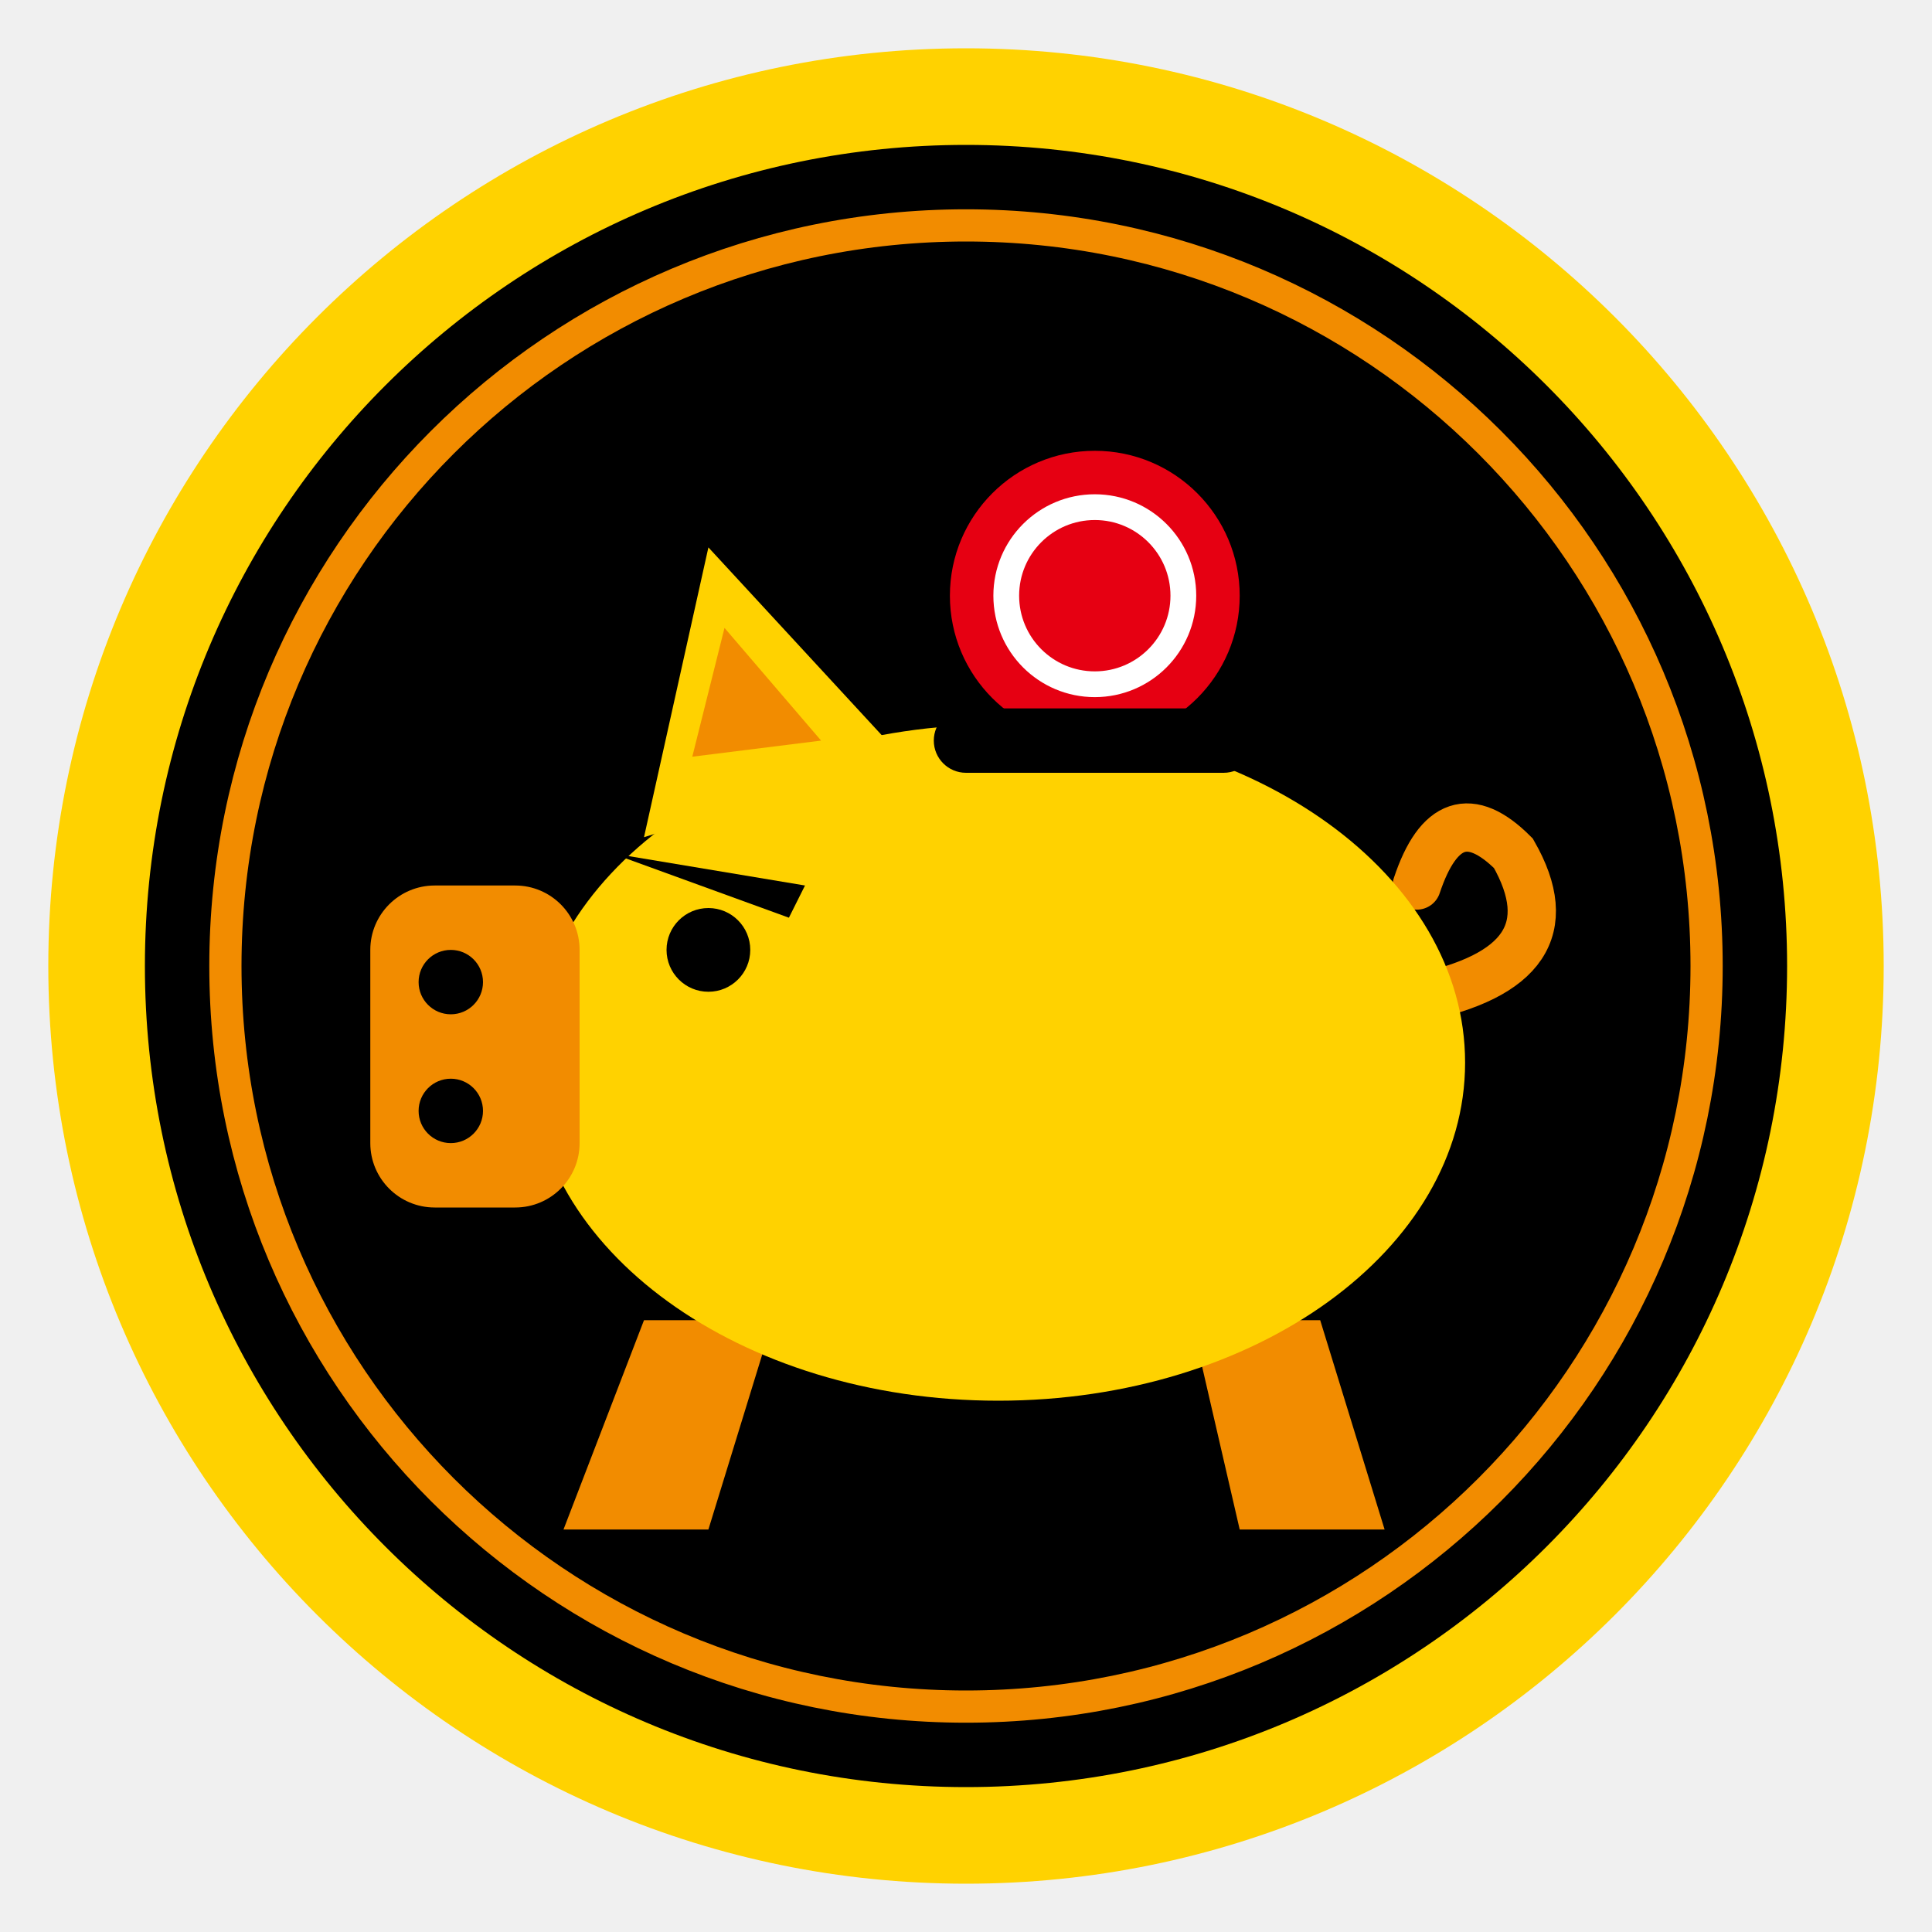
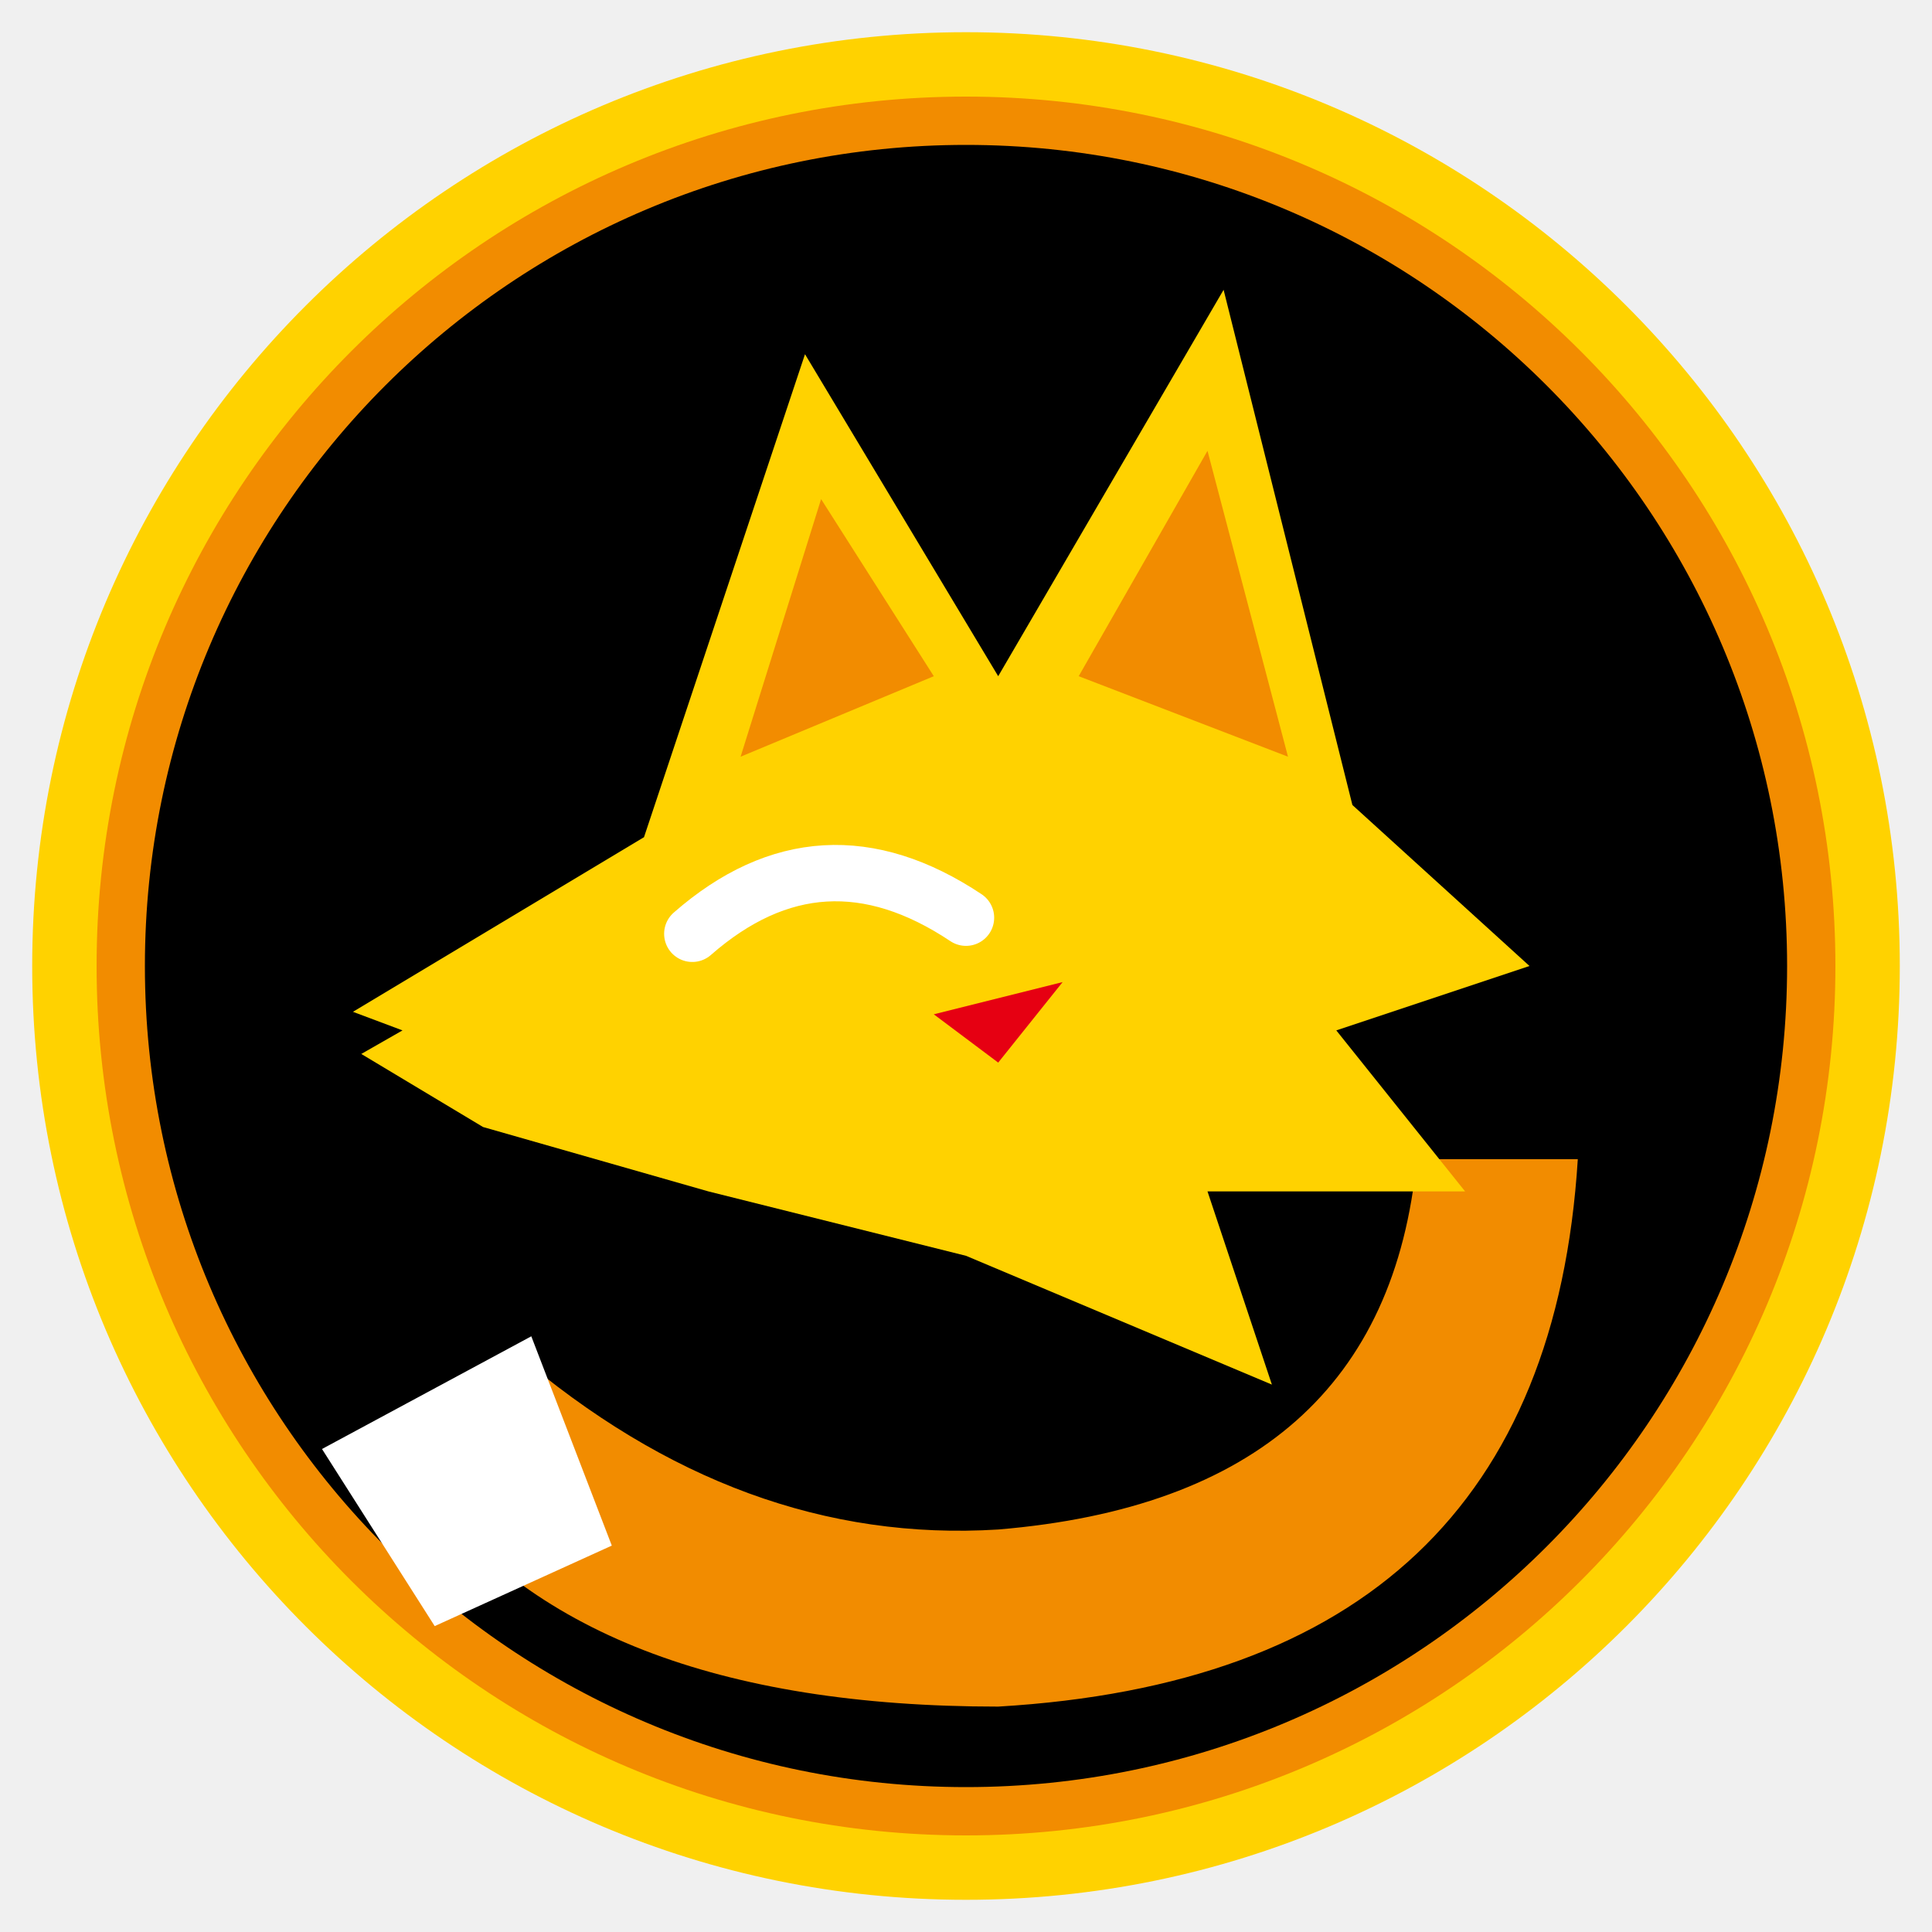
<svg xmlns="http://www.w3.org/2000/svg" viewBox="0 0 120 120">
-   <circle cx="60" cy="60" r="57" fill="#FFD200" />
+   <circle cx="60" cy="60" r="58" fill="#FFD200" />
+   <circle cx="60" cy="60" r="54" fill="#F28C00" />
  <circle cx="60" cy="60" r="51" fill="#000000" />
-   <circle cx="60" cy="60" r="46" fill="none" stroke="#F28C00" stroke-width="2" />
-   <path d="M88 62 q10 -2 6 -9 q-4 -4 -6 2" fill="none" stroke="#F28C00" stroke-width="3" stroke-linecap="round" />
-   <polygon points="40,82 48,82 44,95 35,95" fill="#F28C00" />
-   <polygon points="74,82 82,82 86,95 77,95" fill="#F28C00" />
-   <circle cx="68" cy="37" r="9" fill="#E60012" />
-   <circle cx="68" cy="37" r="5.5" fill="none" stroke="#FFFFFF" stroke-width="1.6" />
-   <ellipse cx="62" cy="66" rx="29" ry="21" fill="#FFD200" />
-   <polygon points="40,52 44,34 56,47" fill="#FFD200" />
-   <polygon points="43,47 45,39 51,46" fill="#F28C00" />
-   <rect x="23" y="55" width="13" height="20" rx="4" fill="#F28C00" />
-   <circle cx="28" cy="61" r="2" fill="#000000" />
-   <circle cx="28" cy="69" r="2" fill="#000000" />
-   <circle cx="44" cy="59" r="2.6" fill="#000000" />
-   <polygon points="38,53 50,55 49,57" fill="#000000" />
-   <rect x="58" y="44" width="20" height="4" rx="2" fill="#000000" />
+   <path d="M98 72 Q96 104 62 106 Q36 106 26 92 L34 90 L32 84 Q46 96 62 95 Q86 93 88 72 Z" fill="#F28C00" />
+   <path d="M20 90 L33 83 L38 96 L27 101 Z" fill="#FFFFFF" />
+   <path d="M20 64 L40 52 L50 22 L62 42 L76 18 L84 50 L95 60 L83 64 L91 74 L75 74 L79 86 L60 78 L44 74 L30 70 Z" fill="#FFD200" />
+   <path d="M51 31 L58 42 L46 47 Z" fill="#F28C00" />
+   <path d="M75 28 L80 47 L67 42 Z" fill="#F28C00" />
+   <path d="M17 61 L25 64 L18 68 Z" fill="#000000" />
+   <path d="M43 58 Q51 51 60 57" fill="none" stroke="#FFFFFF" stroke-width="3.5" stroke-linecap="round" />
+   <path d="M58 63 L66 61 L62 66 Z" fill="#E60012" />
</svg>
